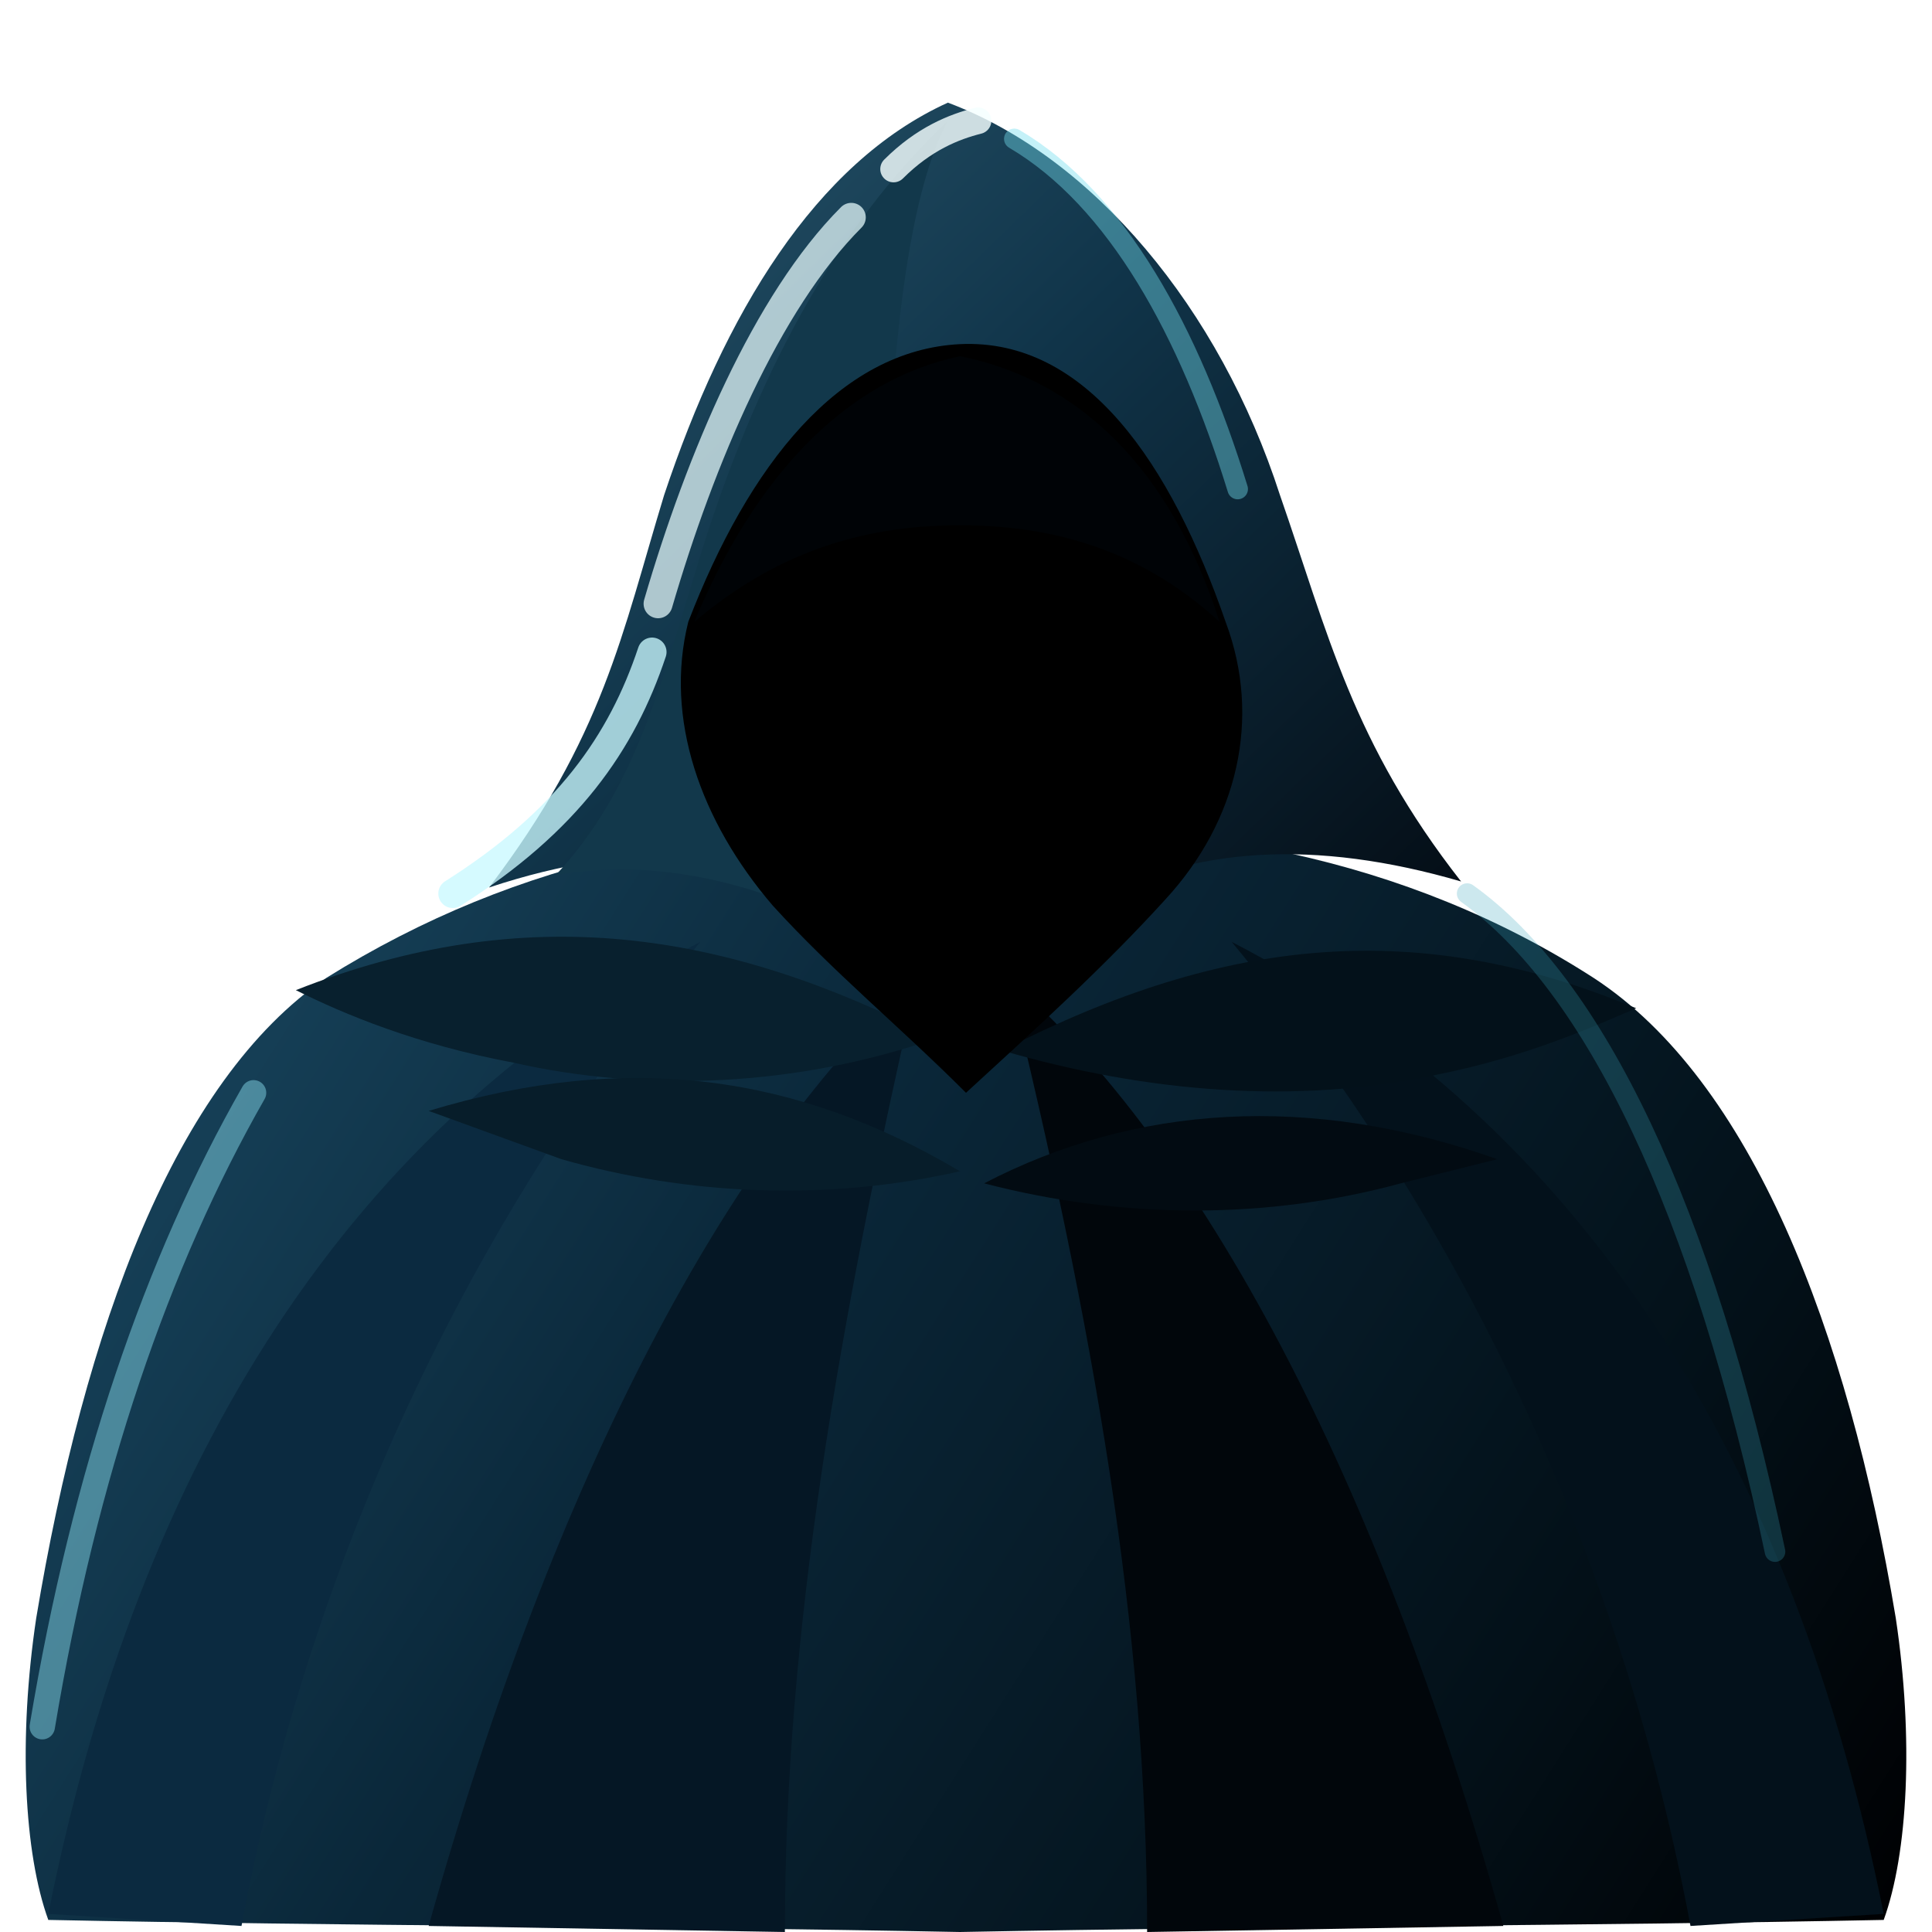
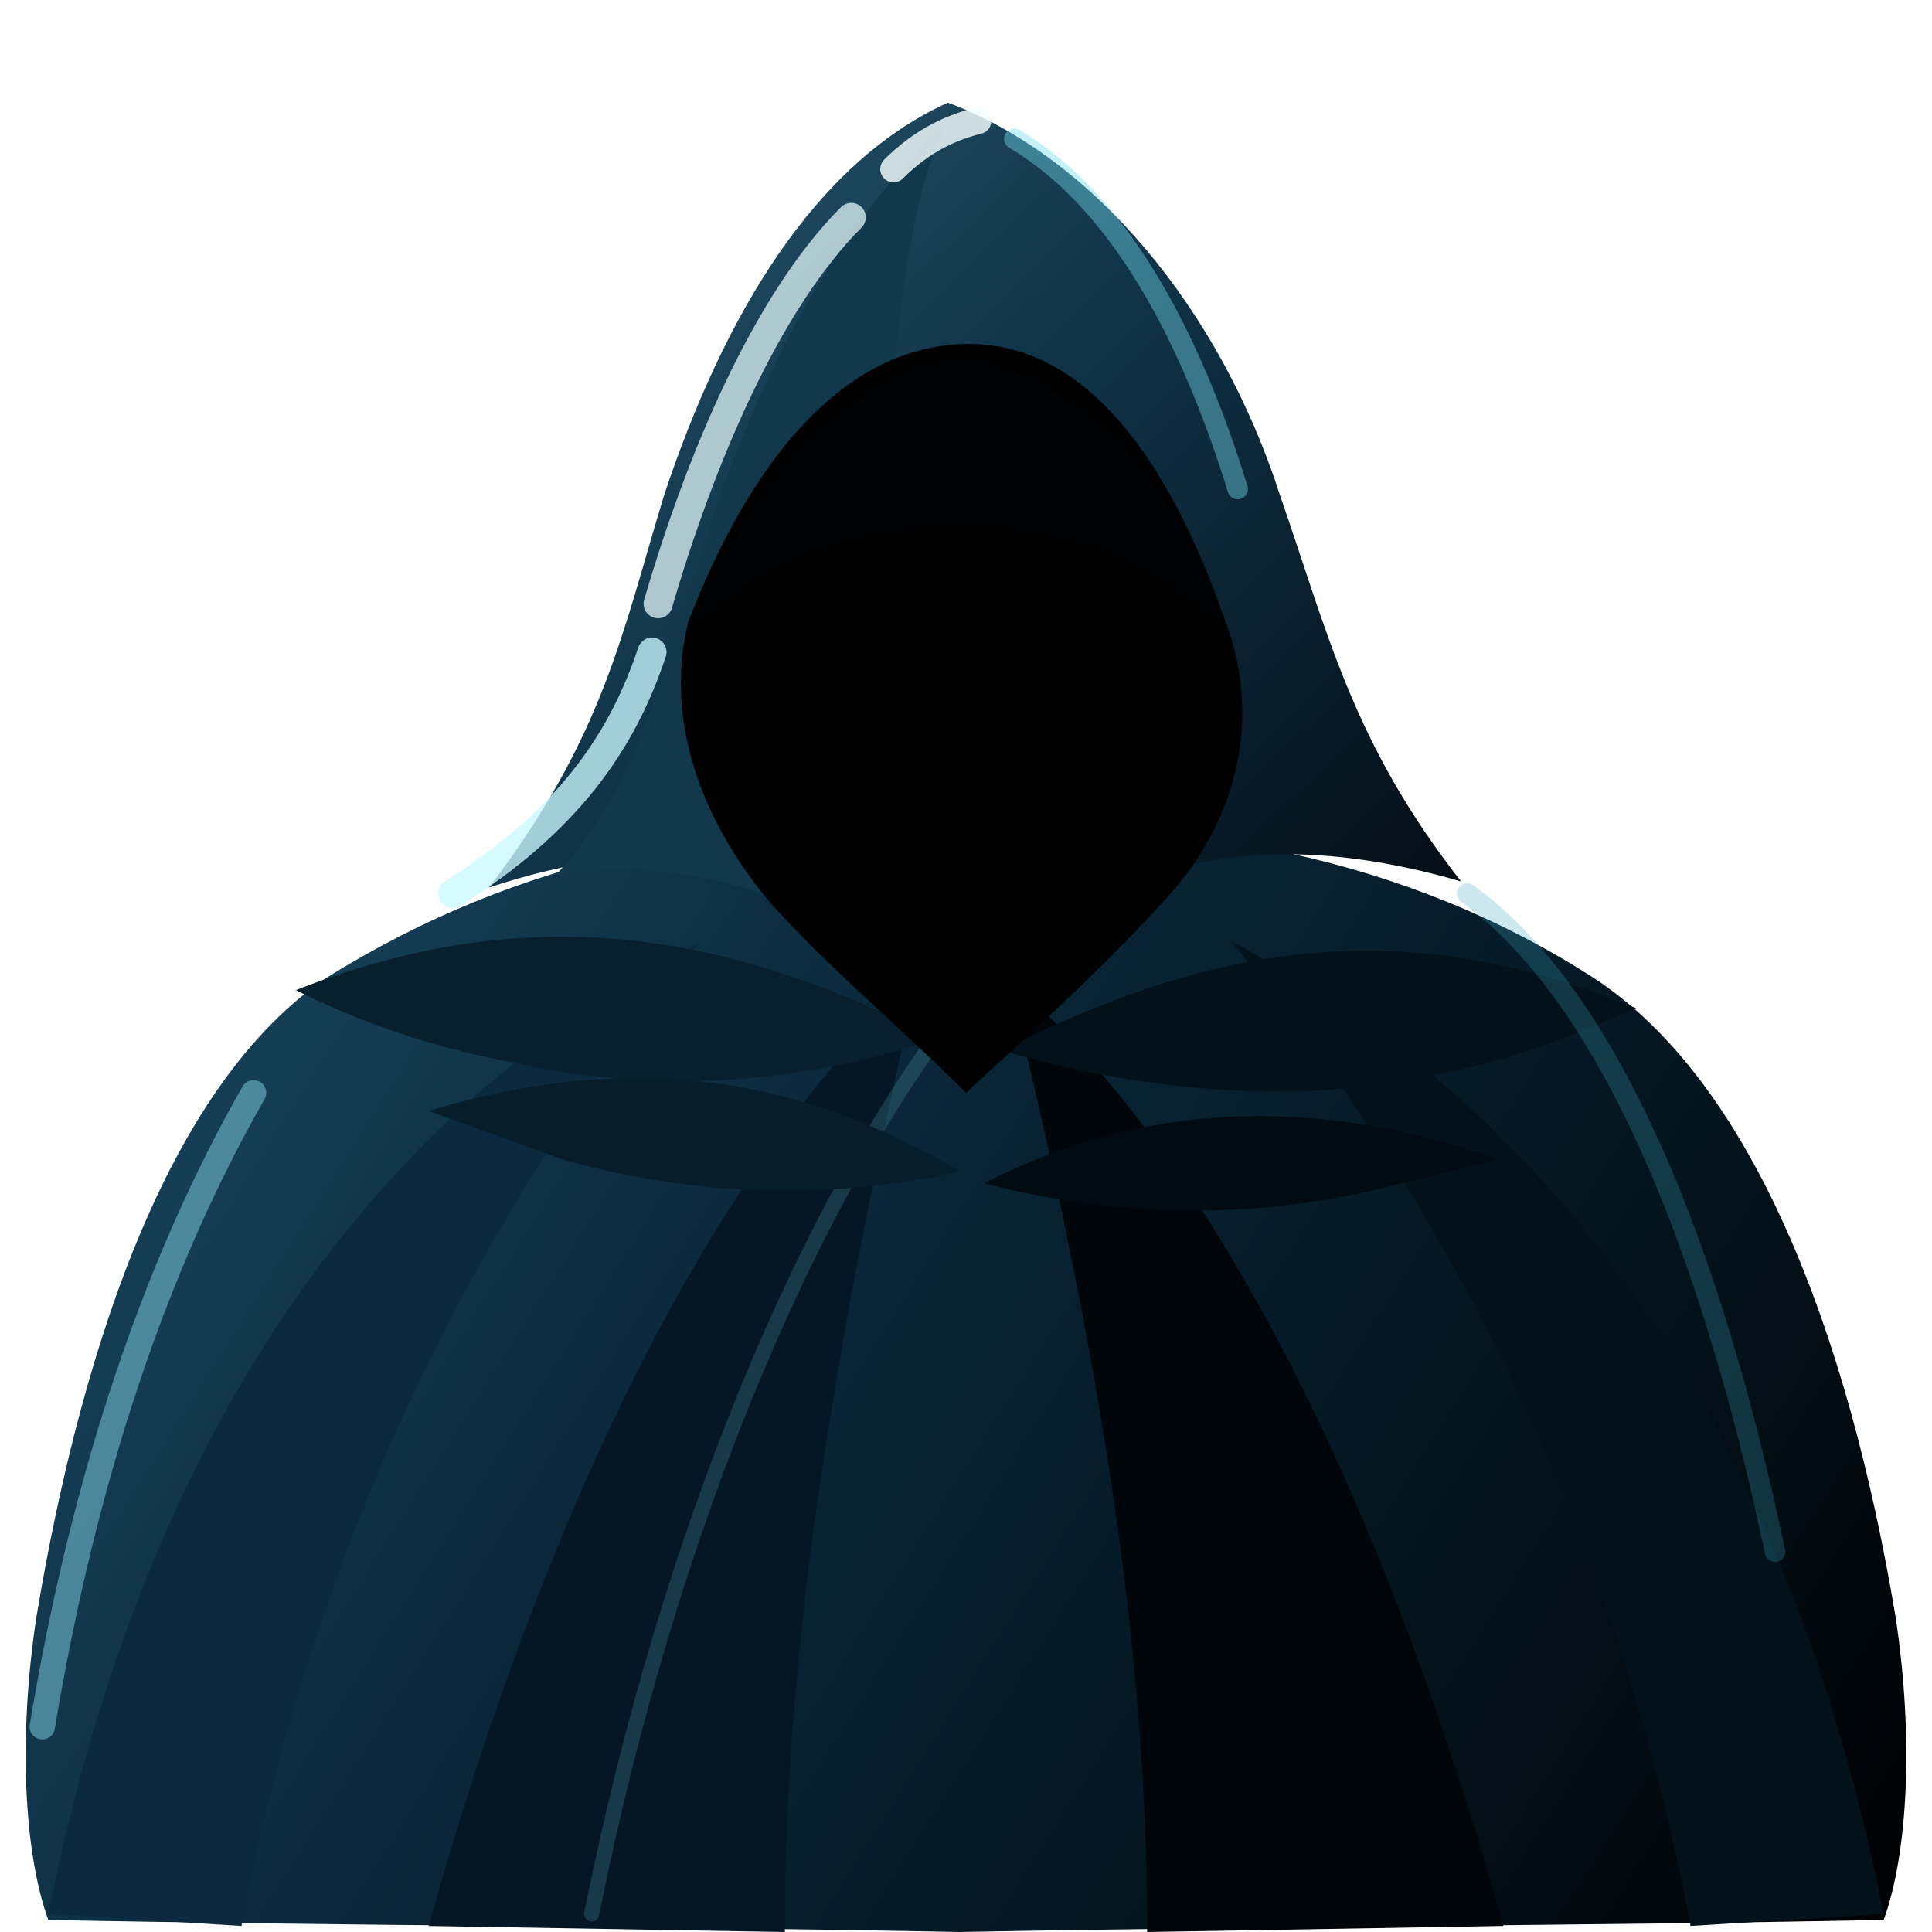
<svg xmlns="http://www.w3.org/2000/svg" viewBox="0 0 32 32" role="img" focusable="false" aria-labelledby="mt md" data-brand-vector-source="reference-derived-contours-v8-21">
  <defs>
    <linearGradient id="mc" x1="1" y1="13" x2="31" y2="32" gradientUnits="userSpaceOnUse">
      <stop stop-color="#1b4b65" />
      <stop offset=".4" stop-color="#0a2739" />
      <stop offset=".8" stop-color="#031018" />
      <stop offset="1" stop-color="#000103" />
    </linearGradient>
    <linearGradient id="mh" x1="8" y1="1.5" x2="24" y2="18" gradientUnits="userSpaceOnUse">
      <stop stop-color="#2b5970" />
      <stop offset=".42" stop-color="#103449" />
      <stop offset="1" stop-color="#02060c" />
    </linearGradient>
  </defs>
  <path d="M15.9 13.8C12.1 13.5 8.6 14.2 5.4 16.2C2.9 17.9 1.4 22 .6 26.8C.3 28.8.4 30.7.8 31.8C5.7 31.9 10.8 31.9 15.9 32C21.1 31.9 26.2 31.9 31.2 31.8C31.6 30.7 31.7 28.8 31.4 26.8C30.6 22 29 17.9 26.4 16.2C23.3 14.2 19.6 13.5 15.9 13.8Z" fill="url(#mc)" />
  <path d="M.8 31.7C2.3 24.2 5.8 18.6 11.6 15.6C7.7 20.3 5.1 26 4 31.9Z" fill="#0b2a40" />
  <path d="M31.2 31.7C29.7 24.2 26.2 18.6 20.4 15.6C24.3 20.3 26.9 26 28 31.9Z" fill="#03111b" />
  <path d="M7.1 31.9C9.2 24.4 12.1 19 15.2 16.2C13.9 21.9 13 27 13 32Z" fill="#051725" />
  <path d="M24.9 31.9C22.8 24.4 19.9 19 16.7 16.2C18.1 21.9 19 27 19 32Z" fill="#01060b" />
+   <path d="M9.8 31.7C11.1 25.2 13.4 20.1 15.5 17.2" fill="none" stroke="#5cb5c7" stroke-opacity=".22" stroke-width=".25" stroke-linecap="round" />
  <path d="M4.9 16.4C8.7 14.9 12 15.4 15.5 17.2C13.2 18 10.7 18.1 8.5 17.6C6.9 17.3 5.7 16.8 4.9 16.4Z" fill="#08202e" />
  <path d="M27.1 16.7C23.5 15.2 20.3 15.5 16.6 17.4C19 18.1 21.5 18.3 23.8 17.8C25.3 17.5 26.4 17 27.1 16.7Z" fill="#03111a" />
  <path d="M7.1 18.4C10.4 17.4 13.2 17.8 15.9 19.4C13.7 19.9 11.4 19.8 9.3 19.2Z" fill="#071d2a" />
  <path d="M24.8 19.2C21.7 18.1 18.8 18.3 16.3 19.6C18.6 20.2 21 20.2 23.2 19.6Z" fill="#020b12" />
  <path d="M15.7 1.7C13.5 2.7 12 5.2 11 8.2C10.3 10.5 10 12.2 8.1 14.7C10.5 13.9 12.7 14 14.3 15C15.1 15.5 15.7 16.1 16.1 16.9C16.5 16.1 17.1 15.4 18 15C19.7 14 21.8 13.9 24.2 14.6C22.4 12.3 22 10.5 21.2 8.2C20.2 5.1 18.1 2.6 15.7 1.7Z" fill="url(#mh)" />
  <path d="M15.7 2C13.8 3.8 12.5 6.3 11.6 9.2C10.9 11.5 10.5 13.1 9.2 14.5C10.8 14.2 12.6 14.6 14.2 15.5C15 16 15.6 16.6 16.1 17.1C15.2 13.8 14.6 10.7 14.7 8.1C14.8 5.4 15.1 3.1 15.7 2Z" fill="#12384b" />
  <path d="M15.9 5.7C13.9 5.8 12.4 7.7 11.4 10.3C11 11.9 11.6 13.6 12.8 15C13.8 16.1 14.9 17 16 18.1C17.2 17 18.3 16 19.3 14.9C20.5 13.6 20.9 11.9 20.3 10.3C19.4 7.7 18 5.6 15.9 5.7Z" fill="#000" />
  <path d="M11.5 10.3C12.5 7.9 14 6.3 15.9 5.9C17.9 6.3 19.4 7.8 20.2 10.3C19 9.2 17.6 8.7 15.9 8.7C14.2 8.7 12.8 9.2 11.5 10.3Z" fill="#010409" fill-opacity=".75" />
  <path d="M7.5 14.8C9.4 13.6 10.3 12.3 10.8 10.8" fill="none" stroke="#c9f8ff" stroke-opacity=".78" stroke-width=".48" stroke-linecap="round" />
  <path d="M10.9 10C11.6 7.6 12.7 5 14.1 3.6" fill="none" stroke="#e9feff" stroke-opacity=".72" stroke-width=".48" stroke-linecap="round" />
  <path d="M14.8 2.8C15.3 2.3 15.8 2.1 16.2 2" fill="none" stroke="#f4ffff" stroke-opacity=".82" stroke-width=".44" stroke-linecap="round" />
  <path d="M16.8 2.3C18.5 3.3 19.7 5.5 20.5 8.1" fill="none" stroke="#73deef" stroke-opacity=".42" stroke-width=".34" stroke-linecap="round" />
  <path d="M4.2 18.1C2.6 20.9 1.4 24.4.7 28.6" fill="none" stroke="#91ebfa" stroke-opacity=".44" stroke-width=".42" stroke-linecap="round" />
  <path d="M24.3 14.8C26.4 16.3 28.2 20 29.4 25.7" fill="none" stroke="#3aa6bd" stroke-opacity=".26" stroke-width=".34" stroke-linecap="round" />
</svg>
